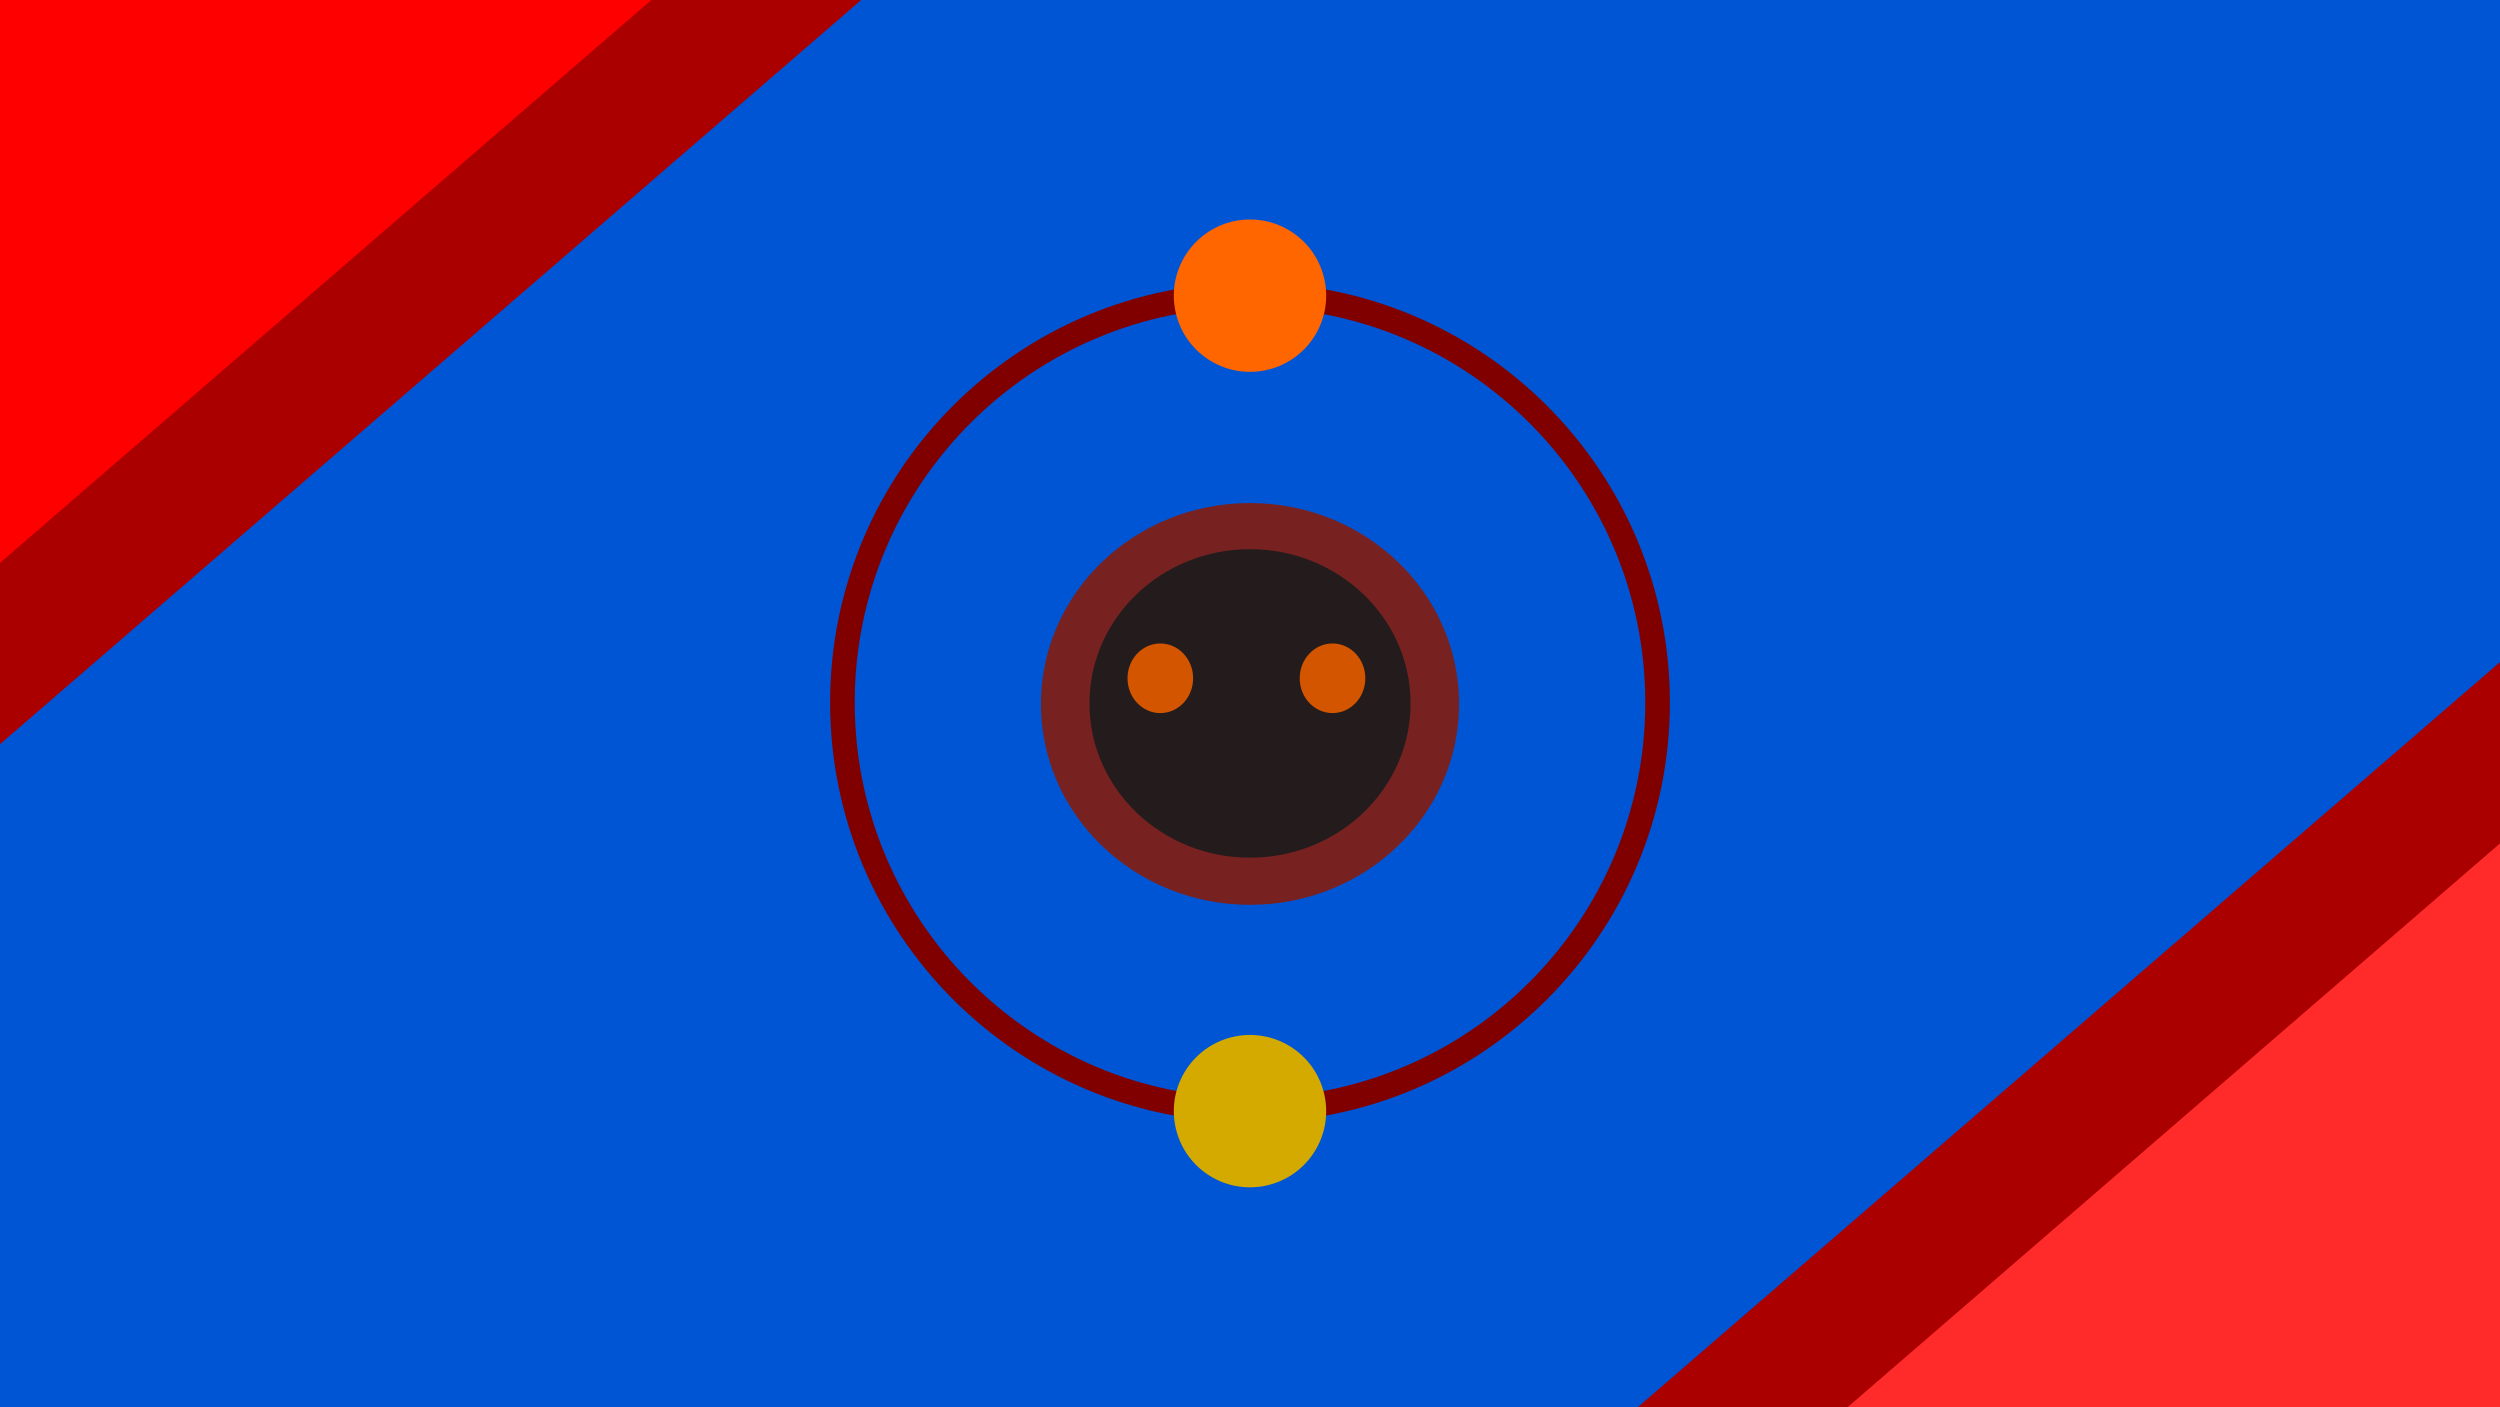
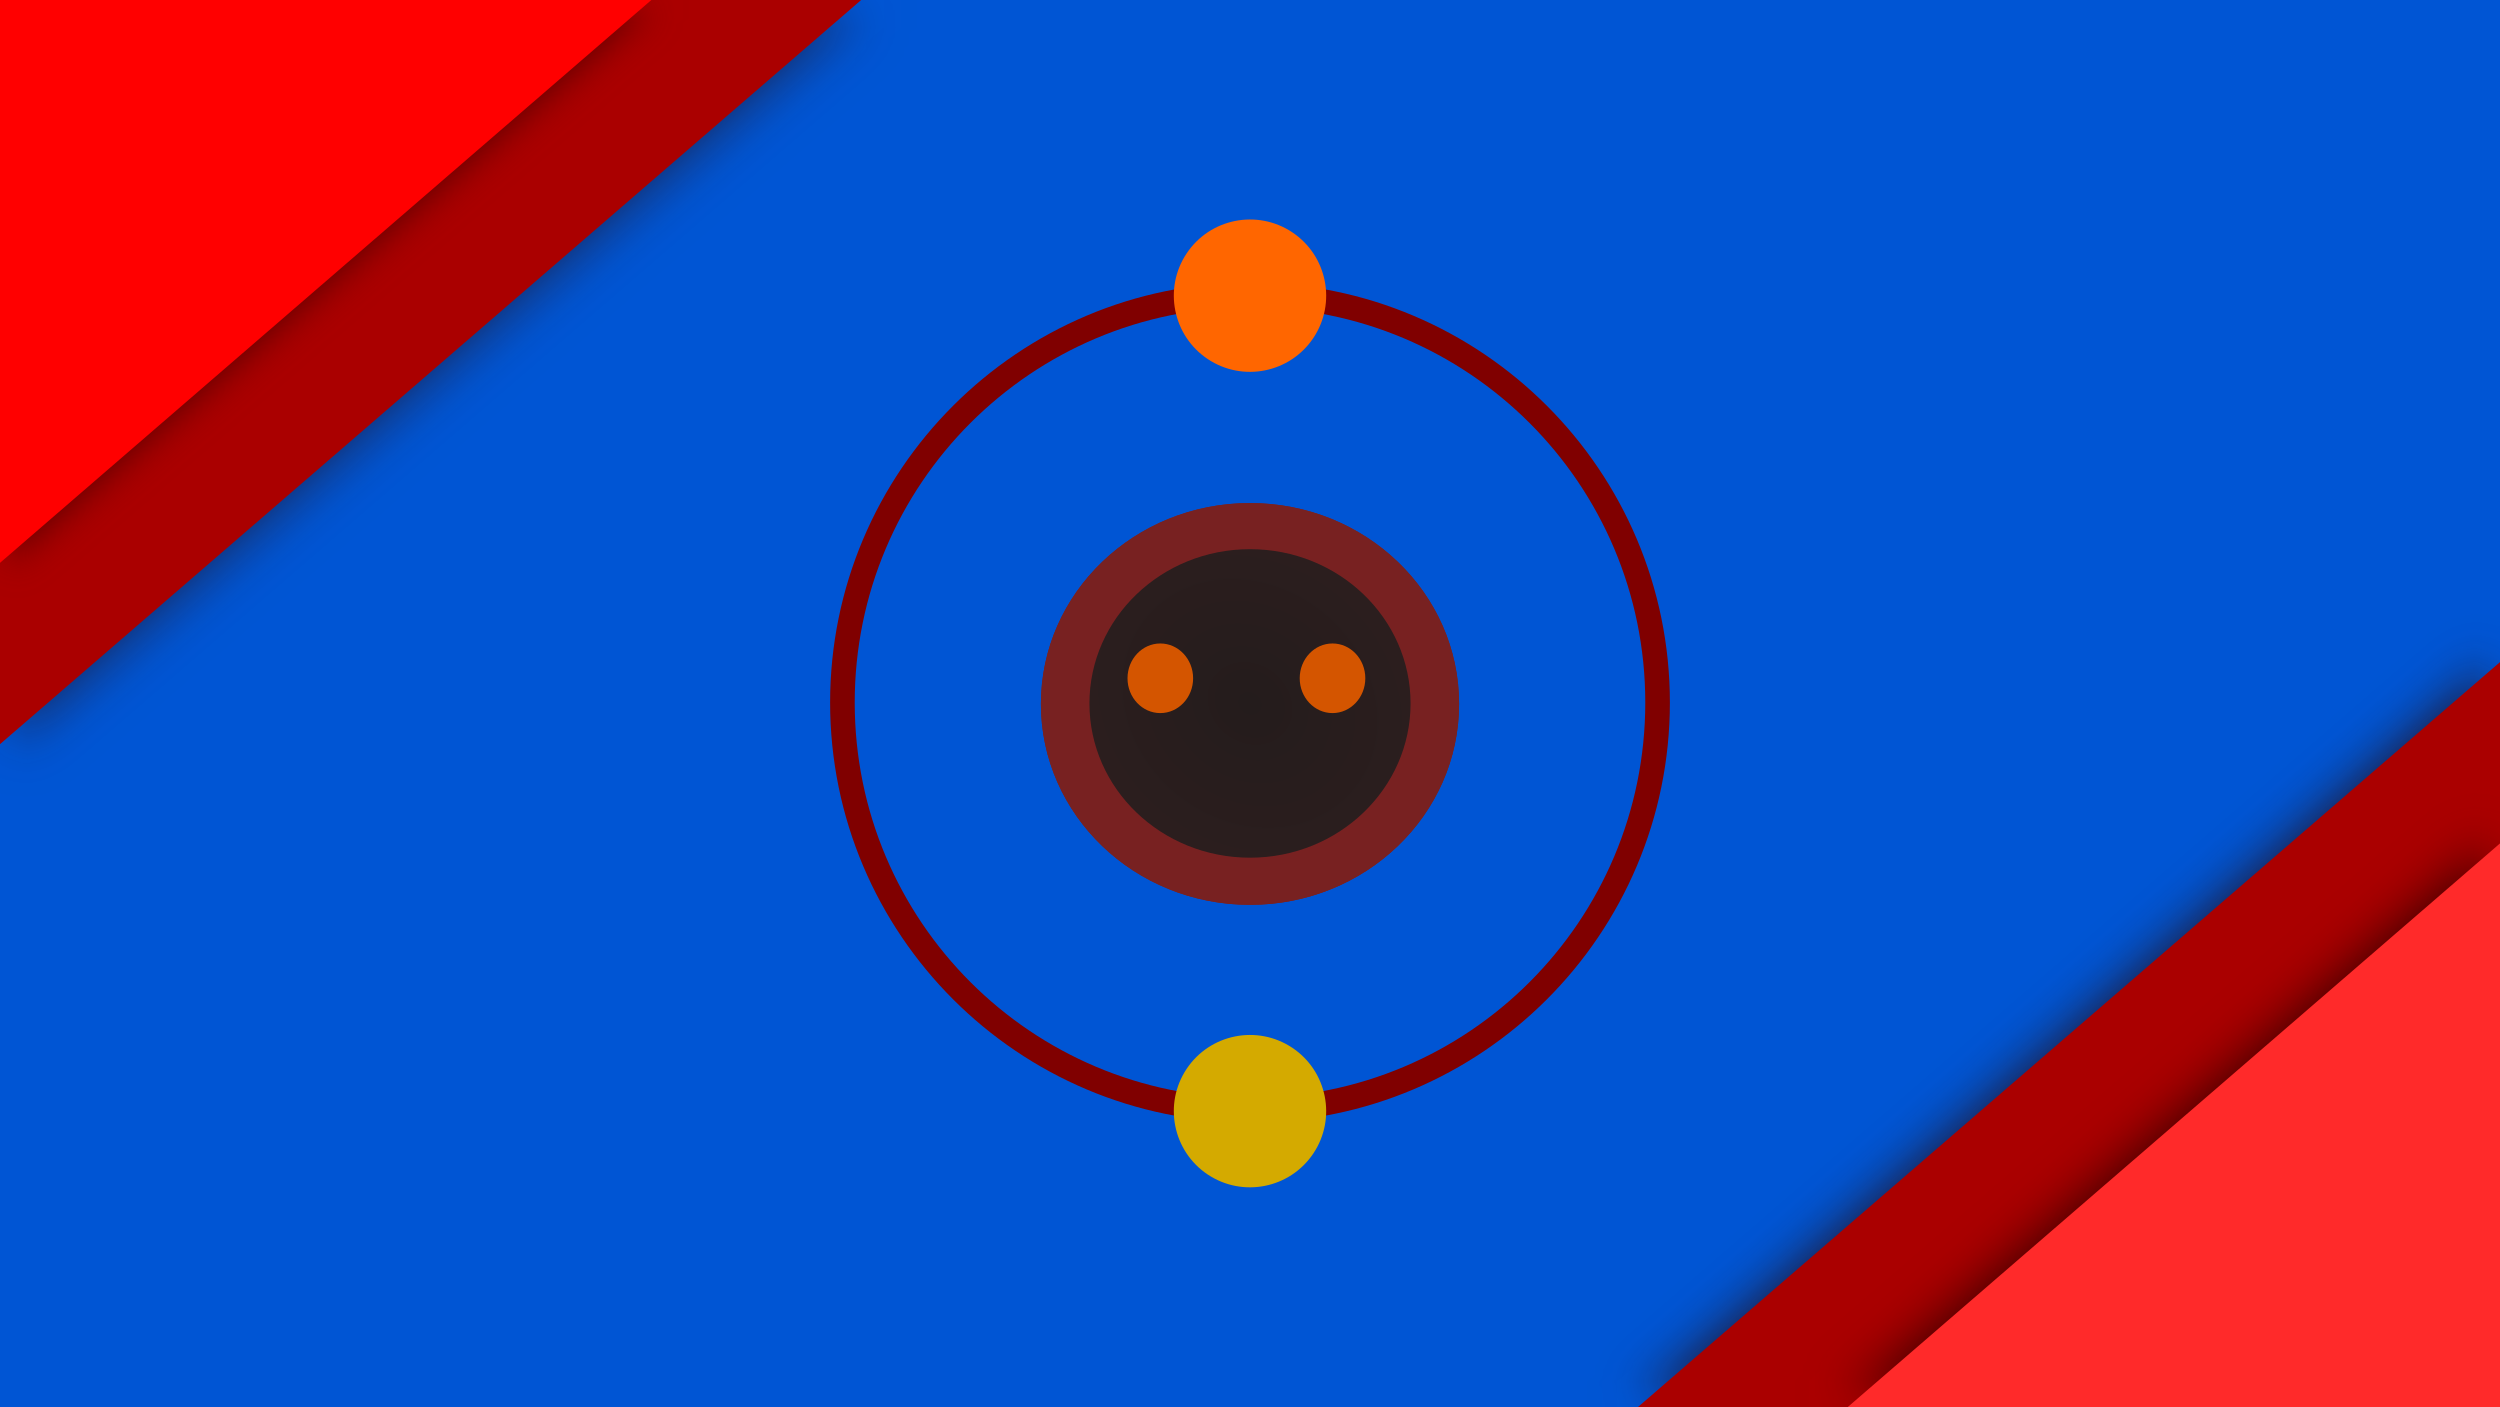
- <svg xmlns="http://www.w3.org/2000/svg" width="1920" height="1080" viewBox="0 0 508 285.75" version="1.1" id="svg8">
+ <svg xmlns="http://www.w3.org/2000/svg" xmlns:xlink="http://www.w3.org/1999/xlink" id="svg8" version="1.1" viewBox="0 0 508 285.75" height="1080" width="1920">
  <defs id="defs2">
-     </defs>
+     <linearGradient id="linearGradient92">
+       <stop style="stop-color:#241c1c;stop-opacity:1" offset="0" id="stop88" />
+       <stop style="stop-color:#412424;stop-opacity:1" offset="1" id="stop90" />
+     </linearGradient>
+     <radialGradient xlink:href="#linearGradient92" id="radialGradient94" cx="254" cy="142.938" fx="254" fy="142.938" r="32.626" gradientTransform="matrix(2.487469,-2.963249,3.420834,2.871585,-866.783,485.1454)" gradientUnits="userSpaceOnUse" />
+     <filter style="color-interpolation-filters:sRGB" id="filter921" x="-0.067" width="1.134" y="-0.077" height="1.155">
+       <feGaussianBlur stdDeviation="14.953" id="feGaussianBlur923" />
+     </filter>
+     <filter style="color-interpolation-filters:sRGB" id="filter942" x="-0.084" width="1.167" y="-0.097" height="1.193">
+       <feGaussianBlur stdDeviation="21.318" id="feGaussianBlur944" />
+     </filter>
+     <filter style="color-interpolation-filters:sRGB" id="filter948" x="-0.063" width="1.126" y="-0.078" height="1.156">
+       <feGaussianBlur stdDeviation="20.345" id="feGaussianBlur950" />
+     </filter>
+     <filter style="color-interpolation-filters:sRGB" id="filter954" x="-0.077" width="1.155" y="-0.09" height="1.181">
+       <feGaussianBlur stdDeviation="22.528" id="feGaussianBlur956" />
+     </filter>
+   </defs>
  <g id="layer1">
-     <path transform="scale(0.2645833)" d="M -17.178,-17.178 -1.109,1125.191 c 55.926,37.858 -66.191,-30.949 0,0 H 1795.363 c 66.546,-31.114 128.291,-65.967 184.457,-104.062 V -17.178 Z" style="fill:#0055d4;fill-rule:evenodd;stroke:none;stroke-width:22.933;stroke-linecap:round;stroke-linejoin:round;stroke-miterlimit:4;stroke-dasharray:none;stroke-opacity:1;paint-order:fill markers stroke" id="rect1182" />
-     <circle style="fill:none;fill-rule:evenodd;stroke:#800000;stroke-width:5;stroke-linejoin:round;stroke-miterlimit:4;stroke-dasharray:none;stroke-opacity:1;paint-order:fill markers stroke" id="path28" cx="254" cy="142.758" r="82.82" />
-     <circle cy="-46.866" cx="-336.598" id="circle1104" style="fill:#d4aa00;fill-rule:evenodd;stroke:none;stroke-width:1.943;stroke-linejoin:round;stroke-miterlimit:4;stroke-dasharray:none;stroke-opacity:1;paint-order:fill markers stroke" transform="rotate(-146.2921)" r="15.479" />
-     <ellipse transform="scale(-1)" style="fill:#782121;fill-opacity:1;fill-rule:evenodd;stroke-width:11.021;stroke-linecap:round;stroke-linejoin:round;paint-order:fill markers stroke" id="path96" cx="-254" cy="-143.042" rx="42.489" ry="40.823" />
-     <ellipse ry="31.346" rx="32.626" cy="142.938" cx="254" id="ellipse982" style="fill:#241c1c;fill-opacity:1;fill-rule:evenodd;stroke-width:8.462;stroke-linecap:round;stroke-linejoin:round;paint-order:fill markers stroke" />
-     <ellipse id="path934" style="fill:#d45500;fill-opacity:1;fill-rule:evenodd;stroke-width:1.817;stroke-linecap:round;stroke-linejoin:round;paint-order:fill markers stroke" ry="7.073" rx="6.665" cy="137.827" cx="235.775" />
-     <ellipse cx="270.766" cy="137.827" rx="6.665" ry="7.073" style="fill:#d45500;fill-opacity:1;fill-rule:evenodd;stroke-width:1.817;stroke-linecap:round;stroke-linejoin:round;paint-order:fill markers stroke" id="ellipse85" />
-     <path transform="scale(0.2645833)" d="M -17.178 -17.178 L -17.178 545.854 L -10.527 580.611 L 681.246 -17.178 L -17.178 -17.178 z " style="fill:#aa0000;fill-rule:evenodd;stroke:none;stroke-width:18.898;stroke-linecap:round;stroke-linejoin:round;stroke-miterlimit:4;stroke-dasharray:none;stroke-opacity:1;paint-order:fill markers stroke" id="path1184" />
-     <path transform="scale(0.2645833)" d="M 1930.527 499.389 L 1206.336 1125.191 L 1979.82 1125.191 L 1979.82 757.02 L 1930.527 499.389 z " style="fill:#aa0000;fill-rule:evenodd;stroke:none;stroke-width:18.898;stroke-linecap:round;stroke-linejoin:round;stroke-miterlimit:4;stroke-dasharray:none;stroke-opacity:1;paint-order:fill markers stroke" id="path1210" />
-     <circle r="15.479" cy="90.979" cx="-244.64" id="circle858" style="fill:#ff6600;fill-rule:evenodd;stroke:none;stroke-width:1.943;stroke-linejoin:round;stroke-miterlimit:4;stroke-dasharray:none;stroke-opacity:1;paint-order:fill markers stroke" transform="rotate(-146.2921)" />
-     <path transform="scale(0.2645833)" d="M -17.178 -17.178 L -17.178 447.117 L 520.113 -17.178 L -17.178 -17.178 z " style="opacity:1;fill:#ff0000;fill-opacity:1;fill-rule:evenodd;stroke:none;stroke-width:21.411;stroke-linecap:round;stroke-linejoin:round;paint-order:fill markers stroke" id="rect41" />
-     <path transform="scale(0.2645833)" d="M 1979.82 596.033 L 1367.469 1125.191 L 1979.82 1125.191 L 1979.82 596.033 z " style="opacity:1;fill:#ff2a2a;fill-opacity:1;fill-rule:evenodd;stroke:none;stroke-width:21.411;stroke-linecap:round;stroke-linejoin:round;paint-order:fill markers stroke" id="rect866" />
+     <path id="rect1182" style="fill:#0055d4;fill-rule:evenodd;stroke:none;stroke-width:6.068;stroke-linecap:round;stroke-linejoin:round;stroke-miterlimit:4;stroke-dasharray:none;stroke-opacity:1;paint-order:fill markers stroke" d="m -10.973,-12.178 4.251,302.252 c 14.797,10.017 -17.513,-8.188 0,0 H 468.595 c 17.607,-8.232 33.944,-17.454 48.804,-27.533 V -12.178 Z" />
+     <path id="path54" d="M 254 57.438 C 206.909 57.437 168.68 95.666 168.68 142.758 C 168.68 189.849 206.909 228.078 254 228.078 C 301.091 228.078 339.32 189.849 339.32 142.758 C 339.32 95.666 301.091 57.437 254 57.438 z M 254 62.438 C 298.389 62.437 334.32 98.369 334.32 142.758 C 334.32 187.147 298.389 223.078 254 223.078 C 209.611 223.078 173.68 187.147 173.68 142.758 C 173.68 98.369 209.611 62.437 254 62.438 z " style="color:#000000;font-style:normal;font-variant:normal;font-weight:normal;font-stretch:normal;font-size:medium;line-height:normal;font-family:sans-serif;font-variant-ligatures:normal;font-variant-position:normal;font-variant-caps:normal;font-variant-numeric:normal;font-variant-alternates:normal;font-variant-east-asian:normal;font-feature-settings:normal;font-variation-settings:normal;text-indent:0;text-align:start;text-decoration:none;text-decoration-line:none;text-decoration-style:solid;text-decoration-color:#000000;letter-spacing:normal;word-spacing:normal;text-transform:none;writing-mode:lr-tb;direction:ltr;text-orientation:mixed;dominant-baseline:auto;baseline-shift:baseline;text-anchor:start;white-space:normal;shape-padding:0;shape-margin:0;inline-size:0;clip-rule:nonzero;display:inline;overflow:visible;visibility:visible;isolation:auto;mix-blend-mode:normal;color-interpolation:sRGB;color-interpolation-filters:linearRGB;solid-color:#000000;solid-opacity:1;vector-effect:none;fill:#800000;fill-opacity:1;fill-rule:evenodd;stroke:none;stroke-width:5;stroke-linecap:butt;stroke-linejoin:round;stroke-miterlimit:4;stroke-dasharray:none;stroke-dashoffset:0;stroke-opacity:1;paint-order:fill markers stroke;color-rendering:auto;image-rendering:auto;shape-rendering:auto;text-rendering:auto;enable-background:accumulate;stop-color:#000000;stop-opacity:1;opacity:1" />
+     <circle r="15.479" transform="rotate(-146.2921)" style="fill:#d4aa00;fill-rule:evenodd;stroke:none;stroke-width:1.943;stroke-linejoin:round;stroke-miterlimit:4;stroke-dasharray:none;stroke-opacity:1;paint-order:fill markers stroke" id="circle1104" cx="-336.598" cy="-46.866" />
+     <g id="g33">
+       <ellipse transform="scale(-1)" style="fill:#782121;fill-opacity:1;fill-rule:evenodd;stroke-width:11.021;stroke-linecap:round;stroke-linejoin:round;paint-order:fill markers stroke" id="path96" cx="-254" cy="-143.042" rx="42.489" ry="40.823" />
+       <ellipse ry="31.346" rx="32.626" cy="142.938" cx="254" id="ellipse982" style="fill:#241c1c;fill-opacity:1;fill-rule:evenodd;stroke-width:8.462;stroke-linecap:round;stroke-linejoin:round;paint-order:fill markers stroke" />
+       <ellipse id="path934" style="fill:#d45500;fill-opacity:1;fill-rule:evenodd;stroke-width:1.817;stroke-linecap:round;stroke-linejoin:round;paint-order:fill markers stroke" ry="7.073" rx="6.665" cy="137.827" cx="235.775" />
+       <ellipse cx="270.766" cy="137.827" rx="6.665" ry="7.073" style="fill:#d45500;fill-opacity:1;fill-rule:evenodd;stroke-width:1.817;stroke-linecap:round;stroke-linejoin:round;paint-order:fill markers stroke" id="ellipse85" />
+     </g>
+     <path transform="scale(0.2645833)" d="M -17.178 -17.178 L -17.178 545.854 L -10.527 580.611 L 681.246 -17.178 L -17.178 -17.178 z " style="fill:#280b0b;fill-rule:evenodd;stroke:none;stroke-width:18.898;stroke-linecap:round;stroke-linejoin:round;stroke-miterlimit:4;stroke-dasharray:none;stroke-opacity:1;paint-order:fill markers stroke;filter:url(#filter954);opacity:0.662" id="path952" />
+     <path id="path1184" style="fill:#aa0000;fill-rule:evenodd;stroke:none;stroke-width:18.898;stroke-linecap:round;stroke-linejoin:round;stroke-miterlimit:4;stroke-dasharray:none;stroke-opacity:1;paint-order:fill markers stroke" d="M -17.178 -17.178 L -17.178 545.854 L -10.527 580.611 L 681.246 -17.178 L -17.178 -17.178 z " transform="scale(0.2645833)" />
+     <path transform="scale(0.2645833)" d="M 1930.527 499.389 L 1206.336 1125.191 L 1979.82 1125.191 L 1979.82 757.02 L 1930.527 499.389 z " style="fill:#280b0b;fill-rule:evenodd;stroke:none;stroke-width:18.898;stroke-linecap:round;stroke-linejoin:round;stroke-miterlimit:4;stroke-dasharray:none;stroke-opacity:1;paint-order:fill markers stroke;filter:url(#filter948);opacity:0.871" id="path946" />
+     <path id="path1210" style="fill:#aa0000;fill-rule:evenodd;stroke:none;stroke-width:18.898;stroke-linecap:round;stroke-linejoin:round;stroke-miterlimit:4;stroke-dasharray:none;stroke-opacity:1;paint-order:fill markers stroke" d="M 1930.527 499.389 L 1206.336 1125.191 L 1979.82 1125.191 L 1979.82 757.02 L 1930.527 499.389 z " transform="scale(0.2645833)" />
+     <circle transform="rotate(-146.2921)" style="fill:#ff6600;fill-rule:evenodd;stroke:none;stroke-width:1.943;stroke-linejoin:round;stroke-miterlimit:4;stroke-dasharray:none;stroke-opacity:1;paint-order:fill markers stroke" id="circle858" cx="-244.64" cy="90.979" r="15.479" />
+     <path transform="scale(0.2645833)" d="M -17.178 -17.178 L -17.178 447.117 L 520.113 -17.178 L -17.178 -17.178 z " style="opacity:1;fill:#550000;fill-opacity:1;fill-rule:evenodd;stroke:none;stroke-width:21.411;stroke-linecap:round;stroke-linejoin:round;paint-order:fill markers stroke;filter:url(#filter921)" id="path919" />
+     <path id="rect41" style="opacity:1;fill:#ff0000;fill-opacity:1;fill-rule:evenodd;stroke:none;stroke-width:21.411;stroke-linecap:round;stroke-linejoin:round;paint-order:fill markers stroke" d="M -17.178 -17.178 L -17.178 447.117 L 520.113 -17.178 L -17.178 -17.178 z " transform="scale(0.2645833)" />
+     <path transform="scale(0.2645833)" d="M 1979.82 596.033 L 1367.469 1125.191 L 1979.82 1125.191 L 1979.82 596.033 z " style="opacity:1;fill:#2b0000;fill-opacity:1;fill-rule:evenodd;stroke:none;stroke-width:21.411;stroke-linecap:round;stroke-linejoin:round;paint-order:fill markers stroke;filter:url(#filter942)" id="path940" />
+     <path id="rect866" style="opacity:1;fill:#ff2a2a;fill-opacity:1;fill-rule:evenodd;stroke:none;stroke-width:21.411;stroke-linecap:round;stroke-linejoin:round;paint-order:fill markers stroke" d="M 1979.82 596.033 L 1367.469 1125.191 L 1979.82 1125.191 L 1979.82 596.033 z " transform="scale(0.2645833)" />
+     <g id="g43">
+       <ellipse ry="40.823" rx="42.489" cy="-143.042" cx="-254" id="ellipse35" style="fill:#782121;fill-opacity:1;fill-rule:evenodd;stroke-width:11.021;stroke-linecap:round;stroke-linejoin:round;paint-order:fill markers stroke" transform="scale(-1)" />
+       <ellipse style="fill:url(#radialGradient94);fill-opacity:1;fill-rule:evenodd;stroke-width:8.462;stroke-linecap:round;stroke-linejoin:round;paint-order:fill markers stroke" id="ellipse37" cx="254" cy="142.938" rx="32.626" ry="31.346" />
+       <ellipse cx="235.775" cy="137.827" rx="6.665" ry="7.073" style="fill:#d45500;fill-opacity:1;fill-rule:evenodd;stroke-width:1.817;stroke-linecap:round;stroke-linejoin:round;paint-order:fill markers stroke" id="ellipse39" />
+       <ellipse id="ellipse41" style="fill:#d45500;fill-opacity:1;fill-rule:evenodd;stroke-width:1.817;stroke-linecap:round;stroke-linejoin:round;paint-order:fill markers stroke" ry="7.073" rx="6.665" cy="137.827" cx="270.766" />
+     </g>
  </g>
</svg>
